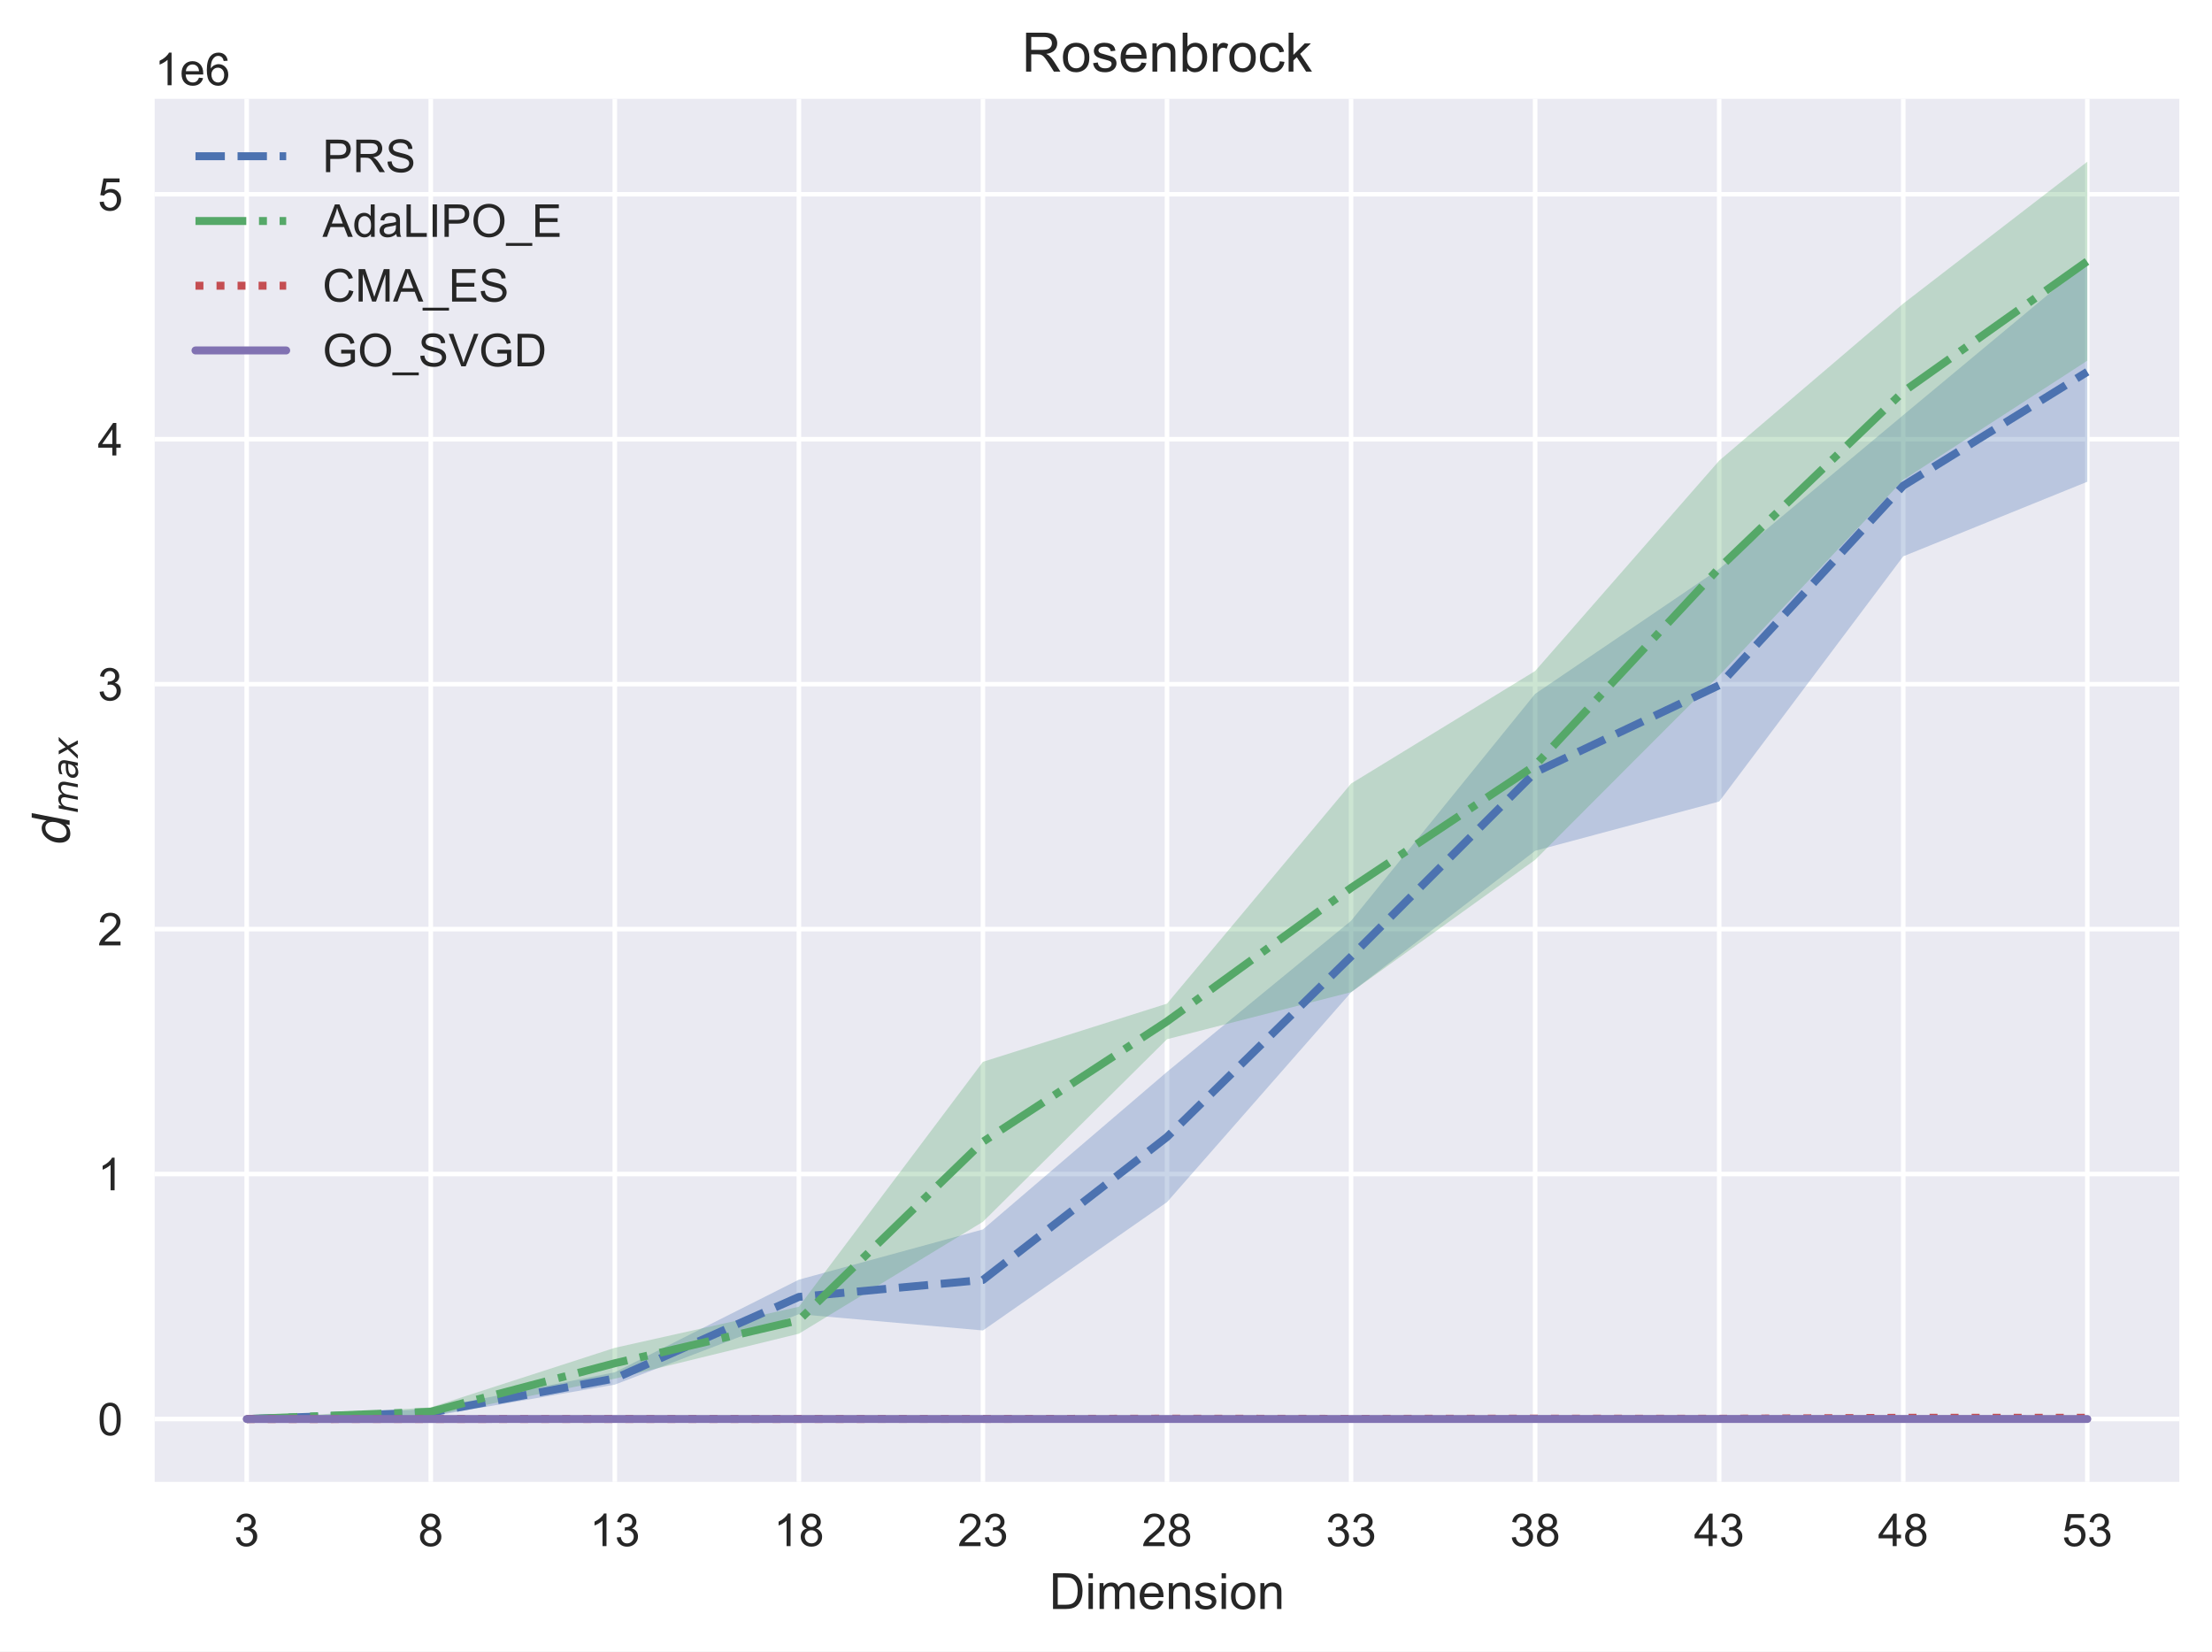
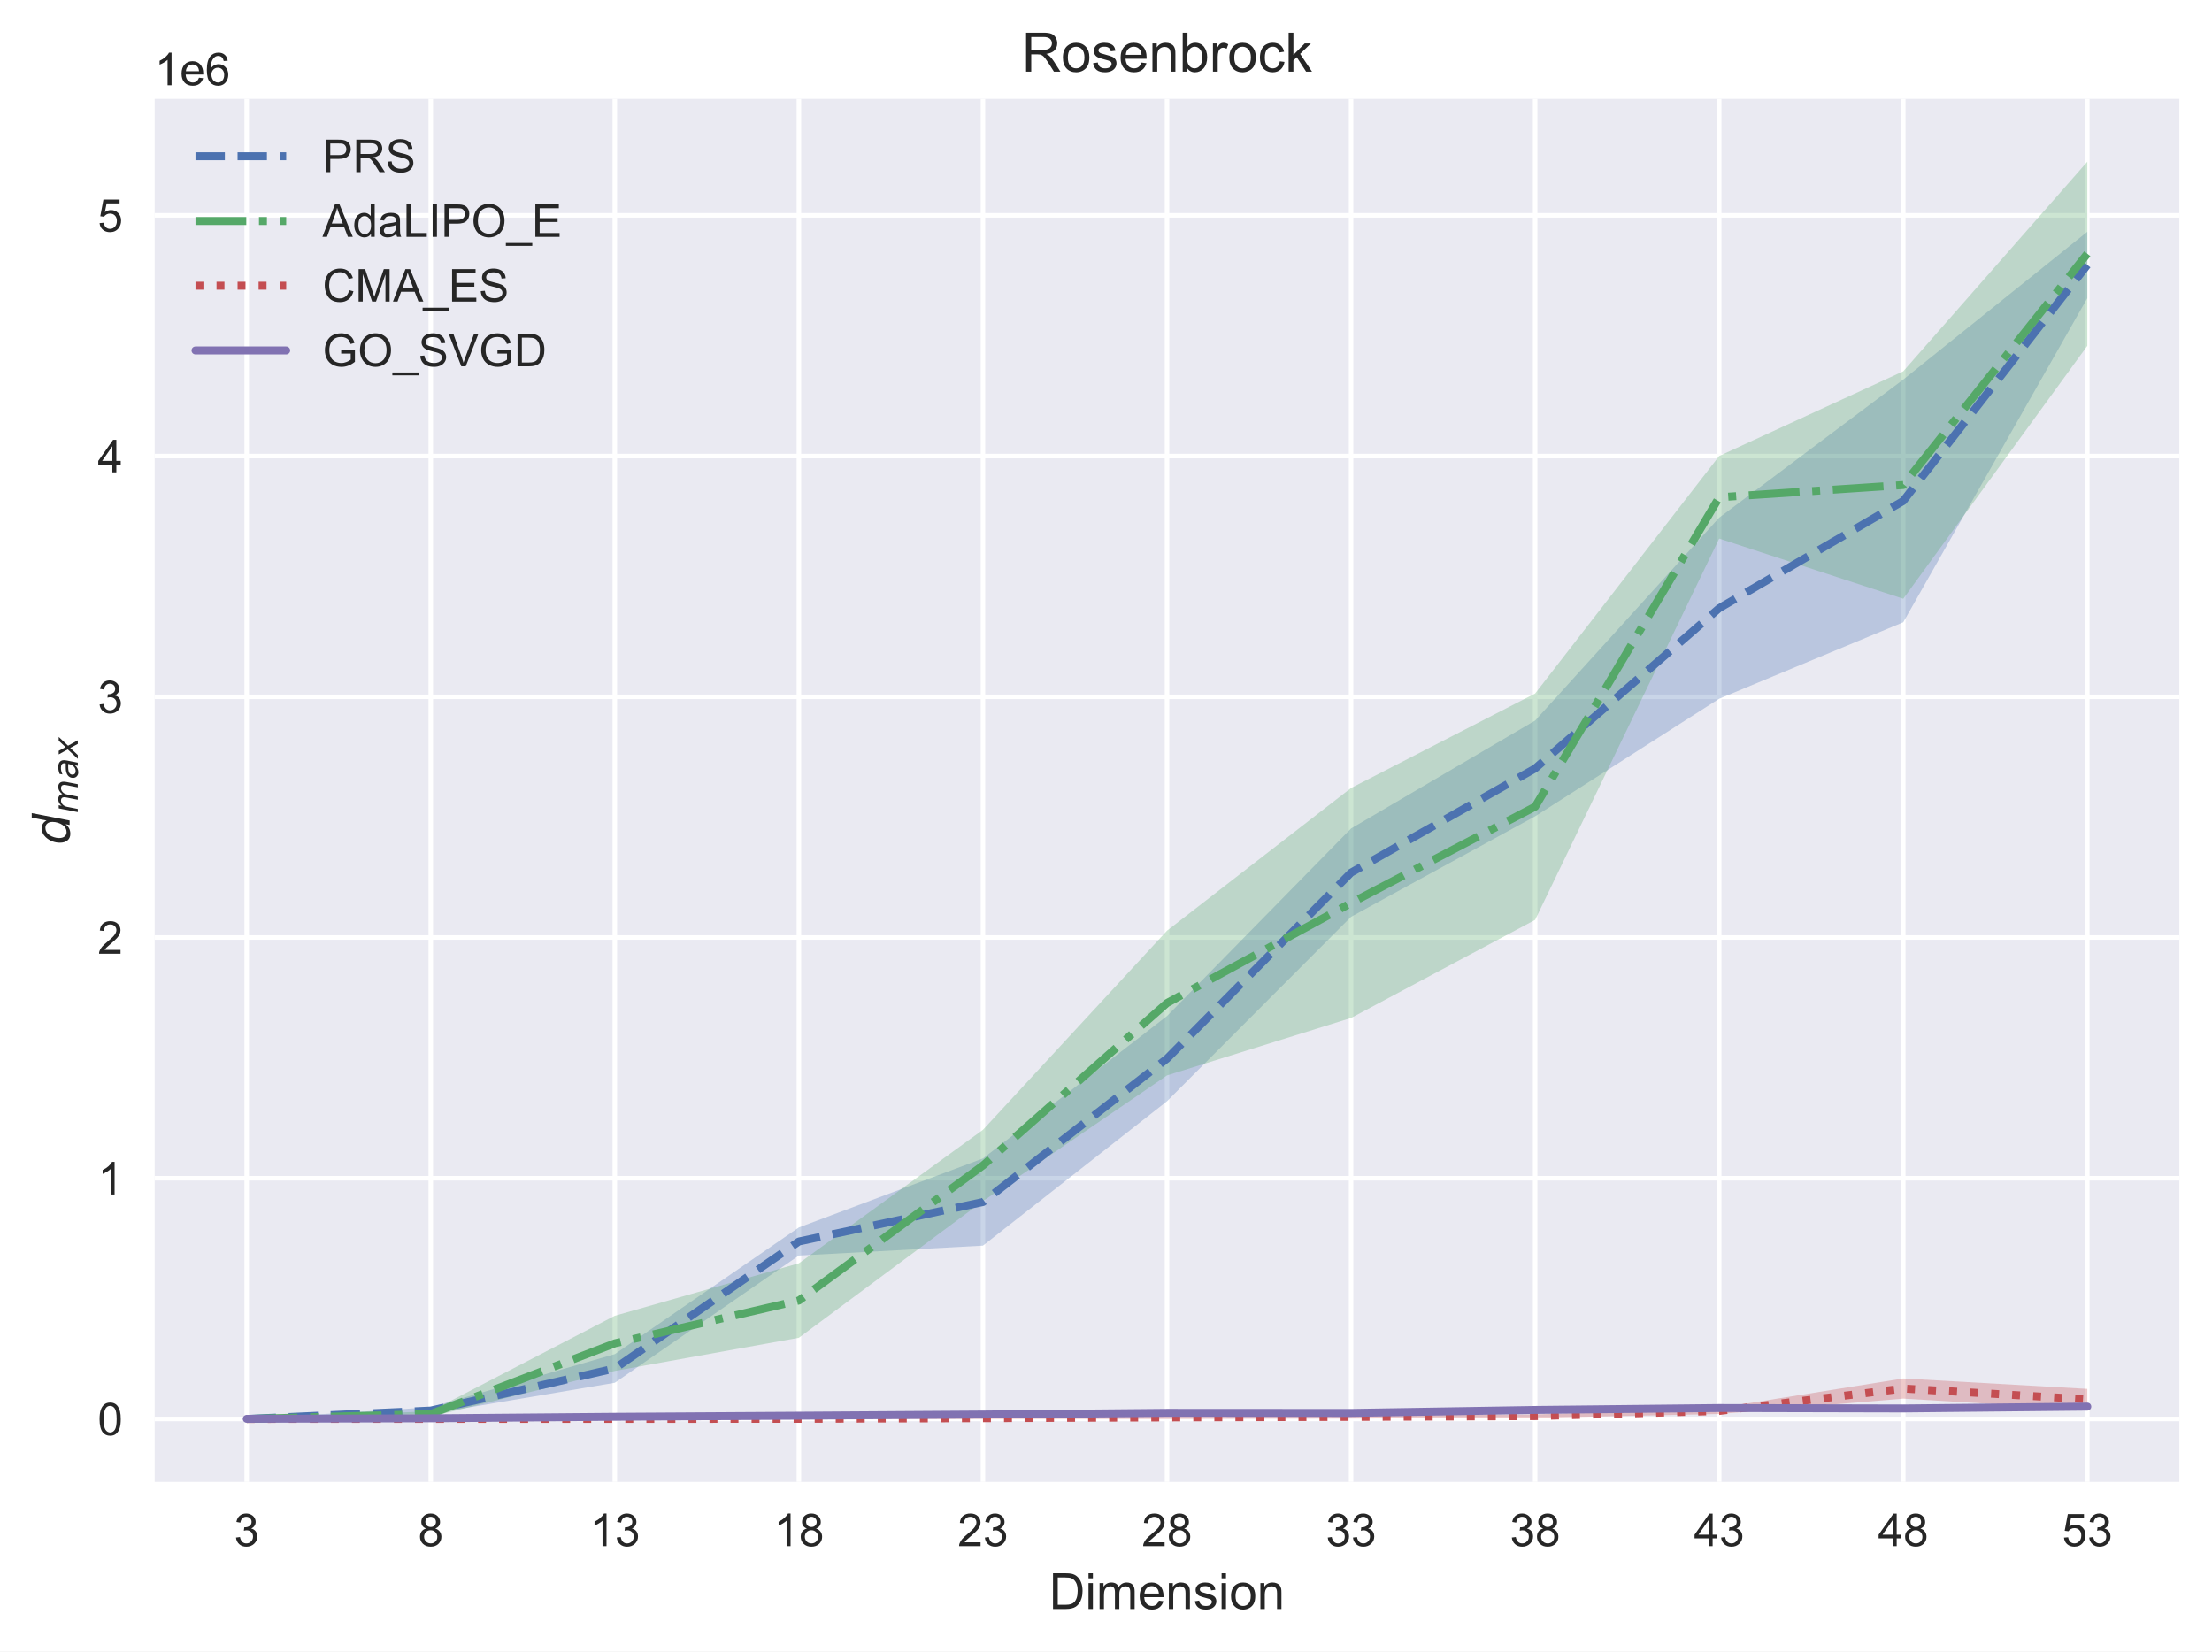
<svg xmlns="http://www.w3.org/2000/svg" xmlns:xlink="http://www.w3.org/1999/xlink" width="487.701pt" height="364.115pt" viewBox="0 0 487.701 364.115" version="1.1">
  <defs>
    <style type="text/css">*{stroke-linejoin: round; stroke-linecap: butt}</style>
  </defs>
  <g id="figure_1">
    <g id="patch_1">
      <path d="M 0 364.115  L 487.701 364.115  L 487.701 0  L 0 0  z " style="fill: #ffffff" />
    </g>
    <g id="axes_1">
      <g id="patch_2">
        <path d="M 34.101 326.709  L 480.501 326.709  L 480.501 21.789  L 34.101 21.789  z " style="fill: #eaeaf2" />
      </g>
      <g id="matplotlib.axis_1">
        <g id="xtick_1">
          <g id="line2d_1">
-             <path d="M 54.392 326.709  L 54.392 21.789  " clip-path="url(#ped5f6cfa9d)" style="fill: none; stroke: #ffffff; stroke-linecap: round" />
+             <path d="M 54.392 326.709  L 54.392 21.789  " clip-path="url(#p6d0aaf82fd)" style="fill: none; stroke: #ffffff; stroke-linecap: round" />
          </g>
          <g id="line2d_2" />
          <g id="text_1">
            <g style="fill: #262626" transform="translate(51.61138 340.8672) scale(0.1 -0.1)">
              <defs>
                <path id="ArialMT-33" d="M 269 1209  L 831 1284  Q 928 806 1161 595  Q 1394 384 1728 384  Q 2125 384 2398 659  Q 2672 934 2672 1341  Q 2672 1728 2419 1979  Q 2166 2231 1775 2231  Q 1616 2231 1378 2169  L 1441 2663  Q 1497 2656 1531 2656  Q 1891 2656 2178 2843  Q 2466 3031 2466 3422  Q 2466 3731 2256 3934  Q 2047 4138 1716 4138  Q 1388 4138 1169 3931  Q 950 3725 888 3313  L 325 3413  Q 428 3978 793 4289  Q 1159 4600 1703 4600  Q 2078 4600 2393 4439  Q 2709 4278 2876 4000  Q 3044 3722 3044 3409  Q 3044 3113 2884 2869  Q 2725 2625 2413 2481  Q 2819 2388 3044 2092  Q 3269 1797 3269 1353  Q 3269 753 2831 336  Q 2394 -81 1725 -81  Q 1122 -81 723 278  Q 325 638 269 1209  z " transform="scale(0.015625)" />
              </defs>
              <use xlink:href="#ArialMT-33" />
            </g>
          </g>
        </g>
        <g id="xtick_2">
          <g id="line2d_3">
-             <path d="M 94.974 326.709  L 94.974 21.789  " clip-path="url(#ped5f6cfa9d)" style="fill: none; stroke: #ffffff; stroke-linecap: round" />
+             <path d="M 94.974 326.709  L 94.974 21.789  " clip-path="url(#p6d0aaf82fd)" style="fill: none; stroke: #ffffff; stroke-linecap: round" />
          </g>
          <g id="line2d_4" />
          <g id="text_2">
            <g style="fill: #262626" transform="translate(92.1932 340.8672) scale(0.1 -0.1)">
              <defs>
                <path id="ArialMT-38" d="M 1131 2484  Q 781 2613 612 2850  Q 444 3088 444 3419  Q 444 3919 803 4259  Q 1163 4600 1759 4600  Q 2359 4600 2725 4251  Q 3091 3903 3091 3403  Q 3091 3084 2923 2848  Q 2756 2613 2416 2484  Q 2838 2347 3058 2040  Q 3278 1734 3278 1309  Q 3278 722 2862 322  Q 2447 -78 1769 -78  Q 1091 -78 675 323  Q 259 725 259 1325  Q 259 1772 486 2073  Q 713 2375 1131 2484  z M 1019 3438  Q 1019 3113 1228 2906  Q 1438 2700 1772 2700  Q 2097 2700 2305 2904  Q 2513 3109 2513 3406  Q 2513 3716 2298 3927  Q 2084 4138 1766 4138  Q 1444 4138 1231 3931  Q 1019 3725 1019 3438  z M 838 1322  Q 838 1081 952 856  Q 1066 631 1291 507  Q 1516 384 1775 384  Q 2178 384 2440 643  Q 2703 903 2703 1303  Q 2703 1709 2433 1975  Q 2163 2241 1756 2241  Q 1359 2241 1098 1978  Q 838 1716 838 1322  z " transform="scale(0.015625)" />
              </defs>
              <use xlink:href="#ArialMT-38" />
            </g>
          </g>
        </g>
        <g id="xtick_3">
          <g id="line2d_5">
-             <path d="M 135.555 326.709  L 135.555 21.789  " clip-path="url(#ped5f6cfa9d)" style="fill: none; stroke: #ffffff; stroke-linecap: round" />
+             <path d="M 135.555 326.709  L 135.555 21.789  " clip-path="url(#p6d0aaf82fd)" style="fill: none; stroke: #ffffff; stroke-linecap: round" />
          </g>
          <g id="line2d_6" />
          <g id="text_3">
            <g style="fill: #262626" transform="translate(129.9945 340.8672) scale(0.1 -0.1)">
              <defs>
                <path id="ArialMT-31" d="M 2384 0  L 1822 0  L 1822 3584  Q 1619 3391 1289 3197  Q 959 3003 697 2906  L 697 3450  Q 1169 3672 1522 3987  Q 1875 4303 2022 4600  L 2384 4600  L 2384 0  z " transform="scale(0.015625)" />
              </defs>
              <use xlink:href="#ArialMT-31" />
              <use xlink:href="#ArialMT-33" x="55.615" />
            </g>
          </g>
        </g>
        <g id="xtick_4">
          <g id="line2d_7">
-             <path d="M 176.137 326.709  L 176.137 21.789  " clip-path="url(#ped5f6cfa9d)" style="fill: none; stroke: #ffffff; stroke-linecap: round" />
+             <path d="M 176.137 326.709  L 176.137 21.789  " clip-path="url(#p6d0aaf82fd)" style="fill: none; stroke: #ffffff; stroke-linecap: round" />
          </g>
          <g id="line2d_8" />
          <g id="text_4">
            <g style="fill: #262626" transform="translate(170.5764 340.8672) scale(0.1 -0.1)">
              <use xlink:href="#ArialMT-31" />
              <use xlink:href="#ArialMT-38" x="55.615" />
            </g>
          </g>
        </g>
        <g id="xtick_5">
          <g id="line2d_9">
-             <path d="M 216.719 326.709  L 216.719 21.789  " clip-path="url(#ped5f6cfa9d)" style="fill: none; stroke: #ffffff; stroke-linecap: round" />
+             <path d="M 216.719 326.709  L 216.719 21.789  " clip-path="url(#p6d0aaf82fd)" style="fill: none; stroke: #ffffff; stroke-linecap: round" />
          </g>
          <g id="line2d_10" />
          <g id="text_5">
            <g style="fill: #262626" transform="translate(211.1582 340.8672) scale(0.1 -0.1)">
              <defs>
                <path id="ArialMT-32" d="M 3222 541  L 3222 0  L 194 0  Q 188 203 259 391  Q 375 700 629 1000  Q 884 1300 1366 1694  Q 2113 2306 2375 2664  Q 2638 3022 2638 3341  Q 2638 3675 2398 3904  Q 2159 4134 1775 4134  Q 1369 4134 1125 3890  Q 881 3647 878 3216  L 300 3275  Q 359 3922 746 4261  Q 1134 4600 1788 4600  Q 2447 4600 2831 4234  Q 3216 3869 3216 3328  Q 3216 3053 3103 2787  Q 2991 2522 2730 2228  Q 2469 1934 1863 1422  Q 1356 997 1212 845  Q 1069 694 975 541  L 3222 541  z " transform="scale(0.015625)" />
              </defs>
              <use xlink:href="#ArialMT-32" />
              <use xlink:href="#ArialMT-33" x="55.615" />
            </g>
          </g>
        </g>
        <g id="xtick_6">
          <g id="line2d_11">
-             <path d="M 257.301 326.709  L 257.301 21.789  " clip-path="url(#ped5f6cfa9d)" style="fill: none; stroke: #ffffff; stroke-linecap: round" />
+             <path d="M 257.301 326.709  L 257.301 21.789  " clip-path="url(#p6d0aaf82fd)" style="fill: none; stroke: #ffffff; stroke-linecap: round" />
          </g>
          <g id="line2d_12" />
          <g id="text_6">
            <g style="fill: #262626" transform="translate(251.74 340.8672) scale(0.1 -0.1)">
              <use xlink:href="#ArialMT-32" />
              <use xlink:href="#ArialMT-38" x="55.615" />
            </g>
          </g>
        </g>
        <g id="xtick_7">
          <g id="line2d_13">
-             <path d="M 297.883 326.709  L 297.883 21.789  " clip-path="url(#ped5f6cfa9d)" style="fill: none; stroke: #ffffff; stroke-linecap: round" />
+             <path d="M 297.883 326.709  L 297.883 21.789  " clip-path="url(#p6d0aaf82fd)" style="fill: none; stroke: #ffffff; stroke-linecap: round" />
          </g>
          <g id="line2d_14" />
          <g id="text_7">
            <g style="fill: #262626" transform="translate(292.3218 340.8672) scale(0.1 -0.1)">
              <use xlink:href="#ArialMT-33" />
              <use xlink:href="#ArialMT-33" x="55.615" />
            </g>
          </g>
        </g>
        <g id="xtick_8">
          <g id="line2d_15">
-             <path d="M 338.465 326.709  L 338.465 21.789  " clip-path="url(#ped5f6cfa9d)" style="fill: none; stroke: #ffffff; stroke-linecap: round" />
+             <path d="M 338.465 326.709  L 338.465 21.789  " clip-path="url(#p6d0aaf82fd)" style="fill: none; stroke: #ffffff; stroke-linecap: round" />
          </g>
          <g id="line2d_16" />
          <g id="text_8">
            <g style="fill: #262626" transform="translate(332.9036 340.8672) scale(0.1 -0.1)">
              <use xlink:href="#ArialMT-33" />
              <use xlink:href="#ArialMT-38" x="55.615" />
            </g>
          </g>
        </g>
        <g id="xtick_9">
          <g id="line2d_17">
-             <path d="M 379.046 326.709  L 379.046 21.789  " clip-path="url(#ped5f6cfa9d)" style="fill: none; stroke: #ffffff; stroke-linecap: round" />
+             <path d="M 379.046 326.709  L 379.046 21.789  " clip-path="url(#p6d0aaf82fd)" style="fill: none; stroke: #ffffff; stroke-linecap: round" />
          </g>
          <g id="line2d_18" />
          <g id="text_9">
            <g style="fill: #262626" transform="translate(373.4855 340.8672) scale(0.1 -0.1)">
              <defs>
                <path id="ArialMT-34" d="M 2069 0  L 2069 1097  L 81 1097  L 81 1613  L 2172 4581  L 2631 4581  L 2631 1613  L 3250 1613  L 3250 1097  L 2631 1097  L 2631 0  L 2069 0  z M 2069 1613  L 2069 3678  L 634 1613  L 2069 1613  z " transform="scale(0.015625)" />
              </defs>
              <use xlink:href="#ArialMT-34" />
              <use xlink:href="#ArialMT-33" x="55.615" />
            </g>
          </g>
        </g>
        <g id="xtick_10">
          <g id="line2d_19">
-             <path d="M 419.628 326.709  L 419.628 21.789  " clip-path="url(#ped5f6cfa9d)" style="fill: none; stroke: #ffffff; stroke-linecap: round" />
+             <path d="M 419.628 326.709  L 419.628 21.789  " clip-path="url(#p6d0aaf82fd)" style="fill: none; stroke: #ffffff; stroke-linecap: round" />
          </g>
          <g id="line2d_20" />
          <g id="text_10">
            <g style="fill: #262626" transform="translate(414.0673 340.8672) scale(0.1 -0.1)">
              <use xlink:href="#ArialMT-34" />
              <use xlink:href="#ArialMT-38" x="55.615" />
            </g>
          </g>
        </g>
        <g id="xtick_11">
          <g id="line2d_21">
-             <path d="M 460.21 326.709  L 460.21 21.789  " clip-path="url(#ped5f6cfa9d)" style="fill: none; stroke: #ffffff; stroke-linecap: round" />
+             <path d="M 460.21 326.709  L 460.21 21.789  " clip-path="url(#p6d0aaf82fd)" style="fill: none; stroke: #ffffff; stroke-linecap: round" />
          </g>
          <g id="line2d_22" />
          <g id="text_11">
            <g style="fill: #262626" transform="translate(454.6491 340.8672) scale(0.1 -0.1)">
              <defs>
                <path id="ArialMT-35" d="M 266 1200  L 856 1250  Q 922 819 1161 601  Q 1400 384 1738 384  Q 2144 384 2425 690  Q 2706 997 2706 1503  Q 2706 1984 2436 2262  Q 2166 2541 1728 2541  Q 1456 2541 1237 2417  Q 1019 2294 894 2097  L 366 2166  L 809 4519  L 3088 4519  L 3088 3981  L 1259 3981  L 1013 2750  Q 1425 3038 1878 3038  Q 2478 3038 2890 2622  Q 3303 2206 3303 1553  Q 3303 931 2941 478  Q 2500 -78 1738 -78  Q 1113 -78 717 272  Q 322 622 266 1200  z " transform="scale(0.015625)" />
              </defs>
              <use xlink:href="#ArialMT-35" />
              <use xlink:href="#ArialMT-33" x="55.615" />
            </g>
          </g>
        </g>
        <g id="text_12">
          <g style="fill: #262626" transform="translate(231.3195 354.7283) scale(0.11 -0.11)">
            <defs>
              <path id="ArialMT-44" d="M 494 0  L 494 4581  L 2072 4581  Q 2606 4581 2888 4516  Q 3281 4425 3559 4188  Q 3922 3881 4101 3404  Q 4281 2928 4281 2316  Q 4281 1794 4159 1391  Q 4038 988 3847 723  Q 3656 459 3429 307  Q 3203 156 2883 78  Q 2563 0 2147 0  L 494 0  z M 1100 541  L 2078 541  Q 2531 541 2789 625  Q 3047 709 3200 863  Q 3416 1078 3536 1442  Q 3656 1806 3656 2325  Q 3656 3044 3420 3430  Q 3184 3816 2847 3947  Q 2603 4041 2063 4041  L 1100 4041  L 1100 541  z " transform="scale(0.015625)" />
              <path id="ArialMT-69" d="M 425 3934  L 425 4581  L 988 4581  L 988 3934  L 425 3934  z M 425 0  L 425 3319  L 988 3319  L 988 0  L 425 0  z " transform="scale(0.015625)" />
              <path id="ArialMT-6d" d="M 422 0  L 422 3319  L 925 3319  L 925 2853  Q 1081 3097 1340 3245  Q 1600 3394 1931 3394  Q 2300 3394 2536 3241  Q 2772 3088 2869 2813  Q 3263 3394 3894 3394  Q 4388 3394 4653 3120  Q 4919 2847 4919 2278  L 4919 0  L 4359 0  L 4359 2091  Q 4359 2428 4304 2576  Q 4250 2725 4106 2815  Q 3963 2906 3769 2906  Q 3419 2906 3187 2673  Q 2956 2441 2956 1928  L 2956 0  L 2394 0  L 2394 2156  Q 2394 2531 2256 2718  Q 2119 2906 1806 2906  Q 1569 2906 1367 2781  Q 1166 2656 1075 2415  Q 984 2175 984 1722  L 984 0  L 422 0  z " transform="scale(0.015625)" />
              <path id="ArialMT-65" d="M 2694 1069  L 3275 997  Q 3138 488 2766 206  Q 2394 -75 1816 -75  Q 1088 -75 661 373  Q 234 822 234 1631  Q 234 2469 665 2931  Q 1097 3394 1784 3394  Q 2450 3394 2872 2941  Q 3294 2488 3294 1666  Q 3294 1616 3291 1516  L 816 1516  Q 847 969 1125 678  Q 1403 388 1819 388  Q 2128 388 2347 550  Q 2566 713 2694 1069  z M 847 1978  L 2700 1978  Q 2663 2397 2488 2606  Q 2219 2931 1791 2931  Q 1403 2931 1139 2672  Q 875 2413 847 1978  z " transform="scale(0.015625)" />
              <path id="ArialMT-6e" d="M 422 0  L 422 3319  L 928 3319  L 928 2847  Q 1294 3394 1984 3394  Q 2284 3394 2536 3286  Q 2788 3178 2913 3003  Q 3038 2828 3088 2588  Q 3119 2431 3119 2041  L 3119 0  L 2556 0  L 2556 2019  Q 2556 2363 2490 2533  Q 2425 2703 2258 2804  Q 2091 2906 1866 2906  Q 1506 2906 1245 2678  Q 984 2450 984 1813  L 984 0  L 422 0  z " transform="scale(0.015625)" />
              <path id="ArialMT-73" d="M 197 991  L 753 1078  Q 800 744 1014 566  Q 1228 388 1613 388  Q 2000 388 2187 545  Q 2375 703 2375 916  Q 2375 1106 2209 1216  Q 2094 1291 1634 1406  Q 1016 1563 777 1677  Q 538 1791 414 1992  Q 291 2194 291 2438  Q 291 2659 392 2848  Q 494 3038 669 3163  Q 800 3259 1026 3326  Q 1253 3394 1513 3394  Q 1903 3394 2198 3281  Q 2494 3169 2634 2976  Q 2775 2784 2828 2463  L 2278 2388  Q 2241 2644 2061 2787  Q 1881 2931 1553 2931  Q 1166 2931 1000 2803  Q 834 2675 834 2503  Q 834 2394 903 2306  Q 972 2216 1119 2156  Q 1203 2125 1616 2013  Q 2213 1853 2448 1751  Q 2684 1650 2818 1456  Q 2953 1263 2953 975  Q 2953 694 2789 445  Q 2625 197 2315 61  Q 2006 -75 1616 -75  Q 969 -75 630 194  Q 291 463 197 991  z " transform="scale(0.015625)" />
              <path id="ArialMT-6f" d="M 213 1659  Q 213 2581 725 3025  Q 1153 3394 1769 3394  Q 2453 3394 2887 2945  Q 3322 2497 3322 1706  Q 3322 1066 3130 698  Q 2938 331 2570 128  Q 2203 -75 1769 -75  Q 1072 -75 642 372  Q 213 819 213 1659  z M 791 1659  Q 791 1022 1069 705  Q 1347 388 1769 388  Q 2188 388 2466 706  Q 2744 1025 2744 1678  Q 2744 2294 2464 2611  Q 2184 2928 1769 2928  Q 1347 2928 1069 2612  Q 791 2297 791 1659  z " transform="scale(0.015625)" />
            </defs>
            <use xlink:href="#ArialMT-44" />
            <use xlink:href="#ArialMT-69" x="72.217" />
            <use xlink:href="#ArialMT-6d" x="94.434" />
            <use xlink:href="#ArialMT-65" x="177.734" />
            <use xlink:href="#ArialMT-6e" x="233.35" />
            <use xlink:href="#ArialMT-73" x="288.965" />
            <use xlink:href="#ArialMT-69" x="338.965" />
            <use xlink:href="#ArialMT-6f" x="361.182" />
            <use xlink:href="#ArialMT-6e" x="416.797" />
          </g>
        </g>
      </g>
      <g id="matplotlib.axis_2">
        <g id="ytick_1">
          <g id="line2d_23">
-             <path d="M 34.101 312.849  L 480.501 312.849  " clip-path="url(#ped5f6cfa9d)" style="fill: none; stroke: #ffffff; stroke-linecap: round" />
+             <path d="M 34.101 312.836  L 480.501 312.836  " clip-path="url(#p6d0aaf82fd)" style="fill: none; stroke: #ffffff; stroke-linecap: round" />
          </g>
          <g id="line2d_24" />
          <g id="text_13">
-             <g style="fill: #262626" transform="translate(21.54 316.4276) scale(0.1 -0.1)">
+             <g style="fill: #262626" transform="translate(21.54 316.4147) scale(0.1 -0.1)">
              <defs>
                <path id="ArialMT-30" d="M 266 2259  Q 266 3072 433 3567  Q 600 4063 929 4331  Q 1259 4600 1759 4600  Q 2128 4600 2406 4451  Q 2684 4303 2865 4023  Q 3047 3744 3150 3342  Q 3253 2941 3253 2259  Q 3253 1453 3087 958  Q 2922 463 2592 192  Q 2263 -78 1759 -78  Q 1097 -78 719 397  Q 266 969 266 2259  z M 844 2259  Q 844 1131 1108 757  Q 1372 384 1759 384  Q 2147 384 2411 759  Q 2675 1134 2675 2259  Q 2675 3391 2411 3762  Q 2147 4134 1753 4134  Q 1366 4134 1134 3806  Q 844 3388 844 2259  z " transform="scale(0.015625)" />
              </defs>
              <use xlink:href="#ArialMT-30" />
            </g>
          </g>
        </g>
        <g id="ytick_2">
          <g id="line2d_25">
-             <path d="M 34.101 258.844  L 480.501 258.844  " clip-path="url(#ped5f6cfa9d)" style="fill: none; stroke: #ffffff; stroke-linecap: round" />
+             <path d="M 34.101 259.765  L 480.501 259.765  " clip-path="url(#p6d0aaf82fd)" style="fill: none; stroke: #ffffff; stroke-linecap: round" />
          </g>
          <g id="line2d_26" />
          <g id="text_14">
-             <g style="fill: #262626" transform="translate(21.54 262.4233) scale(0.1 -0.1)">
+             <g style="fill: #262626" transform="translate(21.54 263.3434) scale(0.1 -0.1)">
              <use xlink:href="#ArialMT-31" />
            </g>
          </g>
        </g>
        <g id="ytick_3">
          <g id="line2d_27">
-             <path d="M 34.101 204.84  L 480.501 204.84  " clip-path="url(#ped5f6cfa9d)" style="fill: none; stroke: #ffffff; stroke-linecap: round" />
+             <path d="M 34.101 206.693  L 480.501 206.693  " clip-path="url(#p6d0aaf82fd)" style="fill: none; stroke: #ffffff; stroke-linecap: round" />
          </g>
          <g id="line2d_28" />
          <g id="text_15">
-             <g style="fill: #262626" transform="translate(21.54 208.419) scale(0.1 -0.1)">
+             <g style="fill: #262626" transform="translate(21.54 210.2721) scale(0.1 -0.1)">
              <use xlink:href="#ArialMT-32" />
            </g>
          </g>
        </g>
        <g id="ytick_4">
          <g id="line2d_29">
-             <path d="M 34.101 150.836  L 480.501 150.836  " clip-path="url(#ped5f6cfa9d)" style="fill: none; stroke: #ffffff; stroke-linecap: round" />
+             <path d="M 34.101 153.622  L 480.501 153.622  " clip-path="url(#p6d0aaf82fd)" style="fill: none; stroke: #ffffff; stroke-linecap: round" />
          </g>
          <g id="line2d_30" />
          <g id="text_16">
-             <g style="fill: #262626" transform="translate(21.54 154.4146) scale(0.1 -0.1)">
+             <g style="fill: #262626" transform="translate(21.54 157.2008) scale(0.1 -0.1)">
              <use xlink:href="#ArialMT-33" />
            </g>
          </g>
        </g>
        <g id="ytick_5">
          <g id="line2d_31">
-             <path d="M 34.101 96.831  L 480.501 96.831  " clip-path="url(#ped5f6cfa9d)" style="fill: none; stroke: #ffffff; stroke-linecap: round" />
+             <path d="M 34.101 100.551  L 480.501 100.551  " clip-path="url(#p6d0aaf82fd)" style="fill: none; stroke: #ffffff; stroke-linecap: round" />
          </g>
          <g id="line2d_32" />
          <g id="text_17">
-             <g style="fill: #262626" transform="translate(21.54 100.4103) scale(0.1 -0.1)">
+             <g style="fill: #262626" transform="translate(21.54 104.1295) scale(0.1 -0.1)">
              <use xlink:href="#ArialMT-34" />
            </g>
          </g>
        </g>
        <g id="ytick_6">
          <g id="line2d_33">
-             <path d="M 34.101 42.827  L 480.501 42.827  " clip-path="url(#ped5f6cfa9d)" style="fill: none; stroke: #ffffff; stroke-linecap: round" />
+             <path d="M 34.101 47.479  L 480.501 47.479  " clip-path="url(#p6d0aaf82fd)" style="fill: none; stroke: #ffffff; stroke-linecap: round" />
          </g>
          <g id="line2d_34" />
          <g id="text_18">
-             <g style="fill: #262626" transform="translate(21.54 46.40597) scale(0.1 -0.1)">
+             <g style="fill: #262626" transform="translate(21.54 51.05824) scale(0.1 -0.1)">
              <use xlink:href="#ArialMT-35" />
            </g>
          </g>
        </g>
        <g id="text_19">
          <g style="fill: #262626" transform="translate(15.35375 186.2944) rotate(-90) scale(0.11 -0.11)">
            <defs>
              <path id="DejaVuSans-Oblique-64" d="M 2675 525  Q 2444 222 2128 65  Q 1813 -91 1428 -91  Q 903 -91 598 267  Q 294 625 294 1247  Q 294 1766 478 2236  Q 663 2706 1013 3078  Q 1244 3325 1534 3454  Q 1825 3584 2144 3584  Q 2481 3584 2739 3421  Q 2997 3259 3138 2956  L 3513 4863  L 4091 4863  L 3144 0  L 2566 0  L 2675 525  z M 891 1350  Q 891 897 1095 644  Q 1300 391 1663 391  Q 1931 391 2161 520  Q 2391 650 2566 903  Q 2750 1166 2856 1509  Q 2963 1853 2963 2188  Q 2963 2622 2758 2865  Q 2553 3109 2194 3109  Q 1922 3109 1687 2981  Q 1453 2853 1288 2613  Q 1106 2353 998 2009  Q 891 1666 891 1350  z " transform="scale(0.015625)" />
              <path id="DejaVuSans-Oblique-6d" d="M 5747 2113  L 5338 0  L 4763 0  L 5166 2094  Q 5191 2228 5203 2325  Q 5216 2422 5216 2491  Q 5216 2772 5059 2928  Q 4903 3084 4622 3084  Q 4203 3084 3875 2770  Q 3547 2456 3450 1953  L 3066 0  L 2491 0  L 2900 2094  Q 2925 2209 2937 2307  Q 2950 2406 2950 2484  Q 2950 2769 2794 2926  Q 2638 3084 2363 3084  Q 1938 3084 1609 2770  Q 1281 2456 1184 1953  L 800 0  L 225 0  L 909 3500  L 1484 3500  L 1375 2956  Q 1609 3263 1923 3423  Q 2238 3584 2597 3584  Q 2978 3584 3223 3384  Q 3469 3184 3519 2828  Q 3781 3197 4126 3390  Q 4472 3584 4856 3584  Q 5306 3584 5551 3325  Q 5797 3066 5797 2591  Q 5797 2488 5784 2364  Q 5772 2241 5747 2113  z " transform="scale(0.015625)" />
              <path id="DejaVuSans-Oblique-61" d="M 3438 1997  L 3047 0  L 2472 0  L 2578 531  Q 2325 219 2001 64  Q 1678 -91 1281 -91  Q 834 -91 548 182  Q 263 456 263 884  Q 263 1497 752 1853  Q 1241 2209 2100 2209  L 2900 2209  L 2931 2363  Q 2938 2388 2941 2417  Q 2944 2447 2944 2509  Q 2944 2788 2717 2942  Q 2491 3097 2081 3097  Q 1800 3097 1504 3025  Q 1209 2953 897 2809  L 997 3341  Q 1322 3463 1633 3523  Q 1944 3584 2234 3584  Q 2853 3584 3176 3315  Q 3500 3047 3500 2534  Q 3500 2431 3484 2292  Q 3469 2153 3438 1997  z M 2816 1759  L 2241 1759  Q 1534 1759 1195 1570  Q 856 1381 856 984  Q 856 709 1029 553  Q 1203 397 1509 397  Q 1978 397 2328 733  Q 2678 1069 2791 1631  L 2816 1759  z " transform="scale(0.015625)" />
              <path id="DejaVuSans-Oblique-78" d="M 3841 3500  L 2234 1784  L 3219 0  L 2559 0  L 1819 1388  L 531 0  L -166 0  L 1556 1844  L 641 3500  L 1300 3500  L 1972 2234  L 3144 3500  L 3841 3500  z " transform="scale(0.015625)" />
            </defs>
            <use xlink:href="#DejaVuSans-Oblique-64" transform="translate(0 0.015625)" />
            <use xlink:href="#DejaVuSans-Oblique-6d" transform="translate(63.47656 -16.39062) scale(0.7)" />
            <use xlink:href="#DejaVuSans-Oblique-61" transform="translate(131.665 -16.39062) scale(0.7)" />
            <use xlink:href="#DejaVuSans-Oblique-78" transform="translate(174.5605 -16.39062) scale(0.7)" />
          </g>
        </g>
        <g id="text_20">
          <g style="fill: #262626" transform="translate(34.10094 18.78937) scale(0.1 -0.1)">
            <defs>
              <path id="ArialMT-36" d="M 3184 3459  L 2625 3416  Q 2550 3747 2413 3897  Q 2184 4138 1850 4138  Q 1581 4138 1378 3988  Q 1113 3794 959 3422  Q 806 3050 800 2363  Q 1003 2672 1297 2822  Q 1591 2972 1913 2972  Q 2475 2972 2870 2558  Q 3266 2144 3266 1488  Q 3266 1056 3080 686  Q 2894 316 2569 119  Q 2244 -78 1831 -78  Q 1128 -78 684 439  Q 241 956 241 2144  Q 241 3472 731 4075  Q 1159 4600 1884 4600  Q 2425 4600 2770 4297  Q 3116 3994 3184 3459  z M 888 1484  Q 888 1194 1011 928  Q 1134 663 1356 523  Q 1578 384 1822 384  Q 2178 384 2434 671  Q 2691 959 2691 1453  Q 2691 1928 2437 2201  Q 2184 2475 1800 2475  Q 1419 2475 1153 2201  Q 888 1928 888 1484  z " transform="scale(0.015625)" />
            </defs>
            <use xlink:href="#ArialMT-31" />
            <use xlink:href="#ArialMT-65" x="55.615" />
            <use xlink:href="#ArialMT-36" x="111.23" />
          </g>
        </g>
      </g>
      <g id="PolyCollection_1">
-         <path d="M 54.392 312.848  L 54.392 312.846  L 94.974 310.6  L 135.555 302.543  L 176.137 282.124  L 216.719 271.045  L 257.301 236.311  L 297.883 203.008  L 338.465 152.974  L 379.046 125.425  L 419.628 91.517  L 460.21 57.743  L 460.21 106.209  L 460.21 106.209  L 419.628 122.654  L 379.046 176.713  L 338.465 187.577  L 297.883 218.783  L 257.301 265.033  L 216.719 293.326  L 176.137 289.736  L 135.555 305.268  L 94.974 312.259  L 54.392 312.848  z " clip-path="url(#ped5f6cfa9d)" style="fill: #4c72b0; fill-opacity: 0.3" />
+         <path d="M 54.392 312.835  L 54.392 312.829  L 94.974 310.254  L 135.555 298.541  L 176.137 270.61  L 216.719 255.4  L 257.301 224.004  L 297.883 182.655  L 338.465 158.86  L 379.046 114.126  L 419.628 83.68  L 460.21 51.096  L 460.21 65.724  L 460.21 65.724  L 419.628 137.189  L 379.046 154.048  L 338.465 179.968  L 297.883 202.126  L 257.301 242.784  L 216.719 274.623  L 176.137 276.809  L 135.555 304.856  L 94.974 311.723  L 54.392 312.835  z " clip-path="url(#p6d0aaf82fd)" style="fill: #4c72b0; fill-opacity: 0.3" />
      </g>
      <g id="PolyCollection_2">
-         <path d="M 54.392 312.847  L 54.392 312.845  L 94.974 310.276  L 135.555 297.152  L 176.137 288.093  L 216.719 234.093  L 257.301 221.272  L 297.883 172.754  L 338.465 147.939  L 379.046 101.556  L 419.628 66.931  L 460.21 35.649  L 460.21 79.519  L 460.21 79.519  L 419.628 105.794  L 379.046 148.924  L 338.465 189.571  L 297.883 218.739  L 257.301 229.114  L 216.719 269.359  L 176.137 294.041  L 135.555 303.956  L 94.974 312.205  L 54.392 312.847  z " clip-path="url(#ped5f6cfa9d)" style="fill: #55a868; fill-opacity: 0.3" />
+         <path d="M 54.392 312.835  L 54.392 312.834  L 94.974 311.129  L 135.555 290.087  L 176.137 278.519  L 216.719 249.09  L 257.301 205.187  L 297.883 173.731  L 338.465 152.895  L 379.046 100.529  L 419.628 81.857  L 460.21 35.649  L 460.21 76.244  L 460.21 76.244  L 419.628 132.008  L 379.046 118.737  L 338.465 202.797  L 297.883 224.427  L 257.301 237.092  L 216.719 264.809  L 176.137 294.938  L 135.555 302.246  L 94.974 312.352  L 54.392 312.835  z " clip-path="url(#p6d0aaf82fd)" style="fill: #55a868; fill-opacity: 0.3" />
      </g>
      <g id="PolyCollection_3">
-         <path d="M 54.392 312.849  L 54.392 312.849  L 94.974 312.841  L 135.555 312.832  L 176.137 312.828  L 216.719 312.826  L 257.301 312.718  L 297.883 312.773  L 338.465 312.712  L 379.046 312.752  L 419.628 312.428  L 460.21 312.393  L 460.21 312.742  L 460.21 312.742  L 419.628 312.725  L 379.046 312.827  L 338.465 312.811  L 297.883 312.842  L 257.301 312.827  L 216.719 312.837  L 176.137 312.844  L 135.555 312.848  L 94.974 312.849  L 54.392 312.849  z " clip-path="url(#ped5f6cfa9d)" style="fill: #c44e52; fill-opacity: 0.3" />
+         <path d="M 54.392 312.836  L 54.392 312.835  L 94.974 312.813  L 135.555 312.826  L 176.137 312.807  L 216.719 312.5  L 257.301 312.158  L 297.883 312.012  L 338.465 311.841  L 379.046 310.41  L 419.628 303.909  L 460.21 306.211  L 460.21 310.796  L 460.21 310.796  L 419.628 308.356  L 379.046 311.744  L 338.465 312.583  L 297.883 312.755  L 257.301 312.843  L 216.719 312.849  L 176.137 312.821  L 135.555 312.833  L 94.974 312.836  L 54.392 312.836  z " clip-path="url(#p6d0aaf82fd)" style="fill: #c44e52; fill-opacity: 0.3" />
      </g>
      <g id="PolyCollection_4">
-         <path d="M 54.392 312.849  L 54.392 312.848  L 94.974 312.846  L 135.555 312.842  L 176.137 312.843  L 216.719 312.843  L 257.301 312.838  L 297.883 312.842  L 338.465 312.838  L 379.046 312.834  L 419.628 312.837  L 460.21 312.839  L 460.21 312.844  L 460.21 312.844  L 419.628 312.841  L 379.046 312.846  L 338.465 312.842  L 297.883 312.844  L 257.301 312.844  L 216.719 312.845  L 176.137 312.846  L 135.555 312.847  L 94.974 312.849  L 54.392 312.849  z " clip-path="url(#ped5f6cfa9d)" style="fill: #8172b2; fill-opacity: 0.3" />
+         <path d="M 54.392 312.832  L 54.392 312.793  L 94.974 312.589  L 135.555 312.218  L 176.137 311.863  L 216.719 311.788  L 257.301 311.353  L 297.883 311.264  L 338.465 310.405  L 379.046 309.779  L 419.628 310.254  L 460.21 309.779  L 460.21 310.458  L 460.21 310.458  L 419.628 310.798  L 379.046 311.086  L 338.465 311.302  L 297.883 311.755  L 257.301 311.622  L 216.719 311.929  L 176.137 312.379  L 135.555 312.505  L 94.974 312.807  L 54.392 312.832  z " clip-path="url(#p6d0aaf82fd)" style="fill: #8172b2; fill-opacity: 0.3" />
      </g>
      <g id="line2d_35">
-         <path d="M 54.392 312.847  L 94.974 311.43  L 135.555 303.906  L 176.137 285.93  L 216.719 282.186  L 257.301 250.672  L 297.883 210.896  L 338.465 170.276  L 379.046 151.069  L 419.628 107.085  L 460.21 81.976  " clip-path="url(#ped5f6cfa9d)" style="fill: none; stroke-dasharray: 6.475,2.8; stroke-dashoffset: 0; stroke: #4c72b0; stroke-width: 1.75" />
+         <path d="M 54.392 312.832  L 94.974 310.988  L 135.555 301.698  L 176.137 273.709  L 216.719 265.011  L 257.301 233.394  L 297.883 192.39  L 338.465 169.414  L 379.046 134.087  L 419.628 110.435  L 460.21 58.41  " clip-path="url(#p6d0aaf82fd)" style="fill: none; stroke-dasharray: 6.475,2.8; stroke-dashoffset: 0; stroke: #4c72b0; stroke-width: 1.75" />
      </g>
      <g id="line2d_36">
-         <path d="M 54.392 312.846  L 94.974 311.241  L 135.555 300.554  L 176.137 291.067  L 216.719 251.726  L 257.301 225.193  L 297.883 195.746  L 338.465 168.755  L 379.046 125.24  L 419.628 86.362  L 460.21 57.584  " clip-path="url(#ped5f6cfa9d)" style="fill: none; stroke-dasharray: 11.2,2.8,1.75,2.8; stroke-dashoffset: 0; stroke: #55a868; stroke-width: 1.75" />
+         <path d="M 54.392 312.835  L 94.974 311.74  L 135.555 296.167  L 176.137 286.728  L 216.719 256.949  L 257.301 221.139  L 297.883 199.079  L 338.465 177.846  L 379.046 109.633  L 419.628 106.932  L 460.21 55.947  " clip-path="url(#p6d0aaf82fd)" style="fill: none; stroke-dasharray: 11.2,2.8,1.75,2.8; stroke-dashoffset: 0; stroke: #55a868; stroke-width: 1.75" />
      </g>
      <g id="line2d_37">
-         <path d="M 54.392 312.849  L 94.974 312.845  L 135.555 312.84  L 176.137 312.836  L 216.719 312.831  L 257.301 312.772  L 297.883 312.807  L 338.465 312.761  L 379.046 312.79  L 419.628 312.577  L 460.21 312.568  " clip-path="url(#ped5f6cfa9d)" style="fill: none; stroke-dasharray: 1.75,2.888; stroke-dashoffset: 0; stroke: #c44e52; stroke-width: 1.75" />
+         <path d="M 54.392 312.835  L 94.974 312.825  L 135.555 312.829  L 176.137 312.814  L 216.719 312.675  L 257.301 312.5  L 297.883 312.384  L 338.465 312.212  L 379.046 311.077  L 419.628 306.133  L 460.21 308.504  " clip-path="url(#p6d0aaf82fd)" style="fill: none; stroke-dasharray: 1.75,2.888; stroke-dashoffset: 0; stroke: #c44e52; stroke-width: 1.75" />
      </g>
      <g id="line2d_38">
-         <path d="M 54.392 312.848  L 94.974 312.848  L 135.555 312.845  L 176.137 312.845  L 216.719 312.844  L 257.301 312.841  L 297.883 312.843  L 338.465 312.84  L 379.046 312.84  L 419.628 312.839  L 460.21 312.842  " clip-path="url(#ped5f6cfa9d)" style="fill: none; stroke: #8172b2; stroke-width: 1.75; stroke-linecap: round" />
+         <path d="M 54.392 312.812  L 94.974 312.698  L 135.555 312.361  L 176.137 312.121  L 216.719 311.858  L 257.301 311.487  L 297.883 311.51  L 338.465 310.853  L 379.046 310.432  L 419.628 310.526  L 460.21 310.118  " clip-path="url(#p6d0aaf82fd)" style="fill: none; stroke: #8172b2; stroke-width: 1.75; stroke-linecap: round" />
      </g>
      <g id="patch_3">
        <path d="M 34.101 326.709  L 34.101 21.789  " style="fill: none" />
      </g>
      <g id="patch_4">
        <path d="M 480.501 326.709  L 480.501 21.789  " style="fill: none" />
      </g>
      <g id="patch_5">
        <path d="M 34.101 326.709  L 480.501 326.709  " style="fill: none" />
      </g>
      <g id="patch_6">
        <path d="M 34.101 21.789  L 480.501 21.789  " style="fill: none" />
      </g>
      <g id="text_21">
        <g style="fill: #262626" transform="translate(225.2872 15.78937) scale(0.12 -0.12)">
          <defs>
            <path id="ArialMT-52" d="M 503 0  L 503 4581  L 2534 4581  Q 3147 4581 3465 4457  Q 3784 4334 3975 4021  Q 4166 3709 4166 3331  Q 4166 2844 3850 2509  Q 3534 2175 2875 2084  Q 3116 1969 3241 1856  Q 3506 1613 3744 1247  L 4541 0  L 3778 0  L 3172 953  Q 2906 1366 2734 1584  Q 2563 1803 2427 1890  Q 2291 1978 2150 2013  Q 2047 2034 1813 2034  L 1109 2034  L 1109 0  L 503 0  z M 1109 2559  L 2413 2559  Q 2828 2559 3062 2645  Q 3297 2731 3419 2920  Q 3541 3109 3541 3331  Q 3541 3656 3305 3865  Q 3069 4075 2559 4075  L 1109 4075  L 1109 2559  z " transform="scale(0.015625)" />
            <path id="ArialMT-62" d="M 941 0  L 419 0  L 419 4581  L 981 4581  L 981 2947  Q 1338 3394 1891 3394  Q 2197 3394 2470 3270  Q 2744 3147 2920 2923  Q 3097 2700 3197 2384  Q 3297 2069 3297 1709  Q 3297 856 2875 390  Q 2453 -75 1863 -75  Q 1275 -75 941 416  L 941 0  z M 934 1684  Q 934 1088 1097 822  Q 1363 388 1816 388  Q 2184 388 2453 708  Q 2722 1028 2722 1663  Q 2722 2313 2464 2622  Q 2206 2931 1841 2931  Q 1472 2931 1203 2611  Q 934 2291 934 1684  z " transform="scale(0.015625)" />
            <path id="ArialMT-72" d="M 416 0  L 416 3319  L 922 3319  L 922 2816  Q 1116 3169 1280 3281  Q 1444 3394 1641 3394  Q 1925 3394 2219 3213  L 2025 2691  Q 1819 2813 1613 2813  Q 1428 2813 1281 2702  Q 1134 2591 1072 2394  Q 978 2094 978 1738  L 978 0  L 416 0  z " transform="scale(0.015625)" />
            <path id="ArialMT-63" d="M 2588 1216  L 3141 1144  Q 3050 572 2676 248  Q 2303 -75 1759 -75  Q 1078 -75 664 370  Q 250 816 250 1647  Q 250 2184 428 2587  Q 606 2991 970 3192  Q 1334 3394 1763 3394  Q 2303 3394 2647 3120  Q 2991 2847 3088 2344  L 2541 2259  Q 2463 2594 2264 2762  Q 2066 2931 1784 2931  Q 1359 2931 1093 2626  Q 828 2322 828 1663  Q 828 994 1084 691  Q 1341 388 1753 388  Q 2084 388 2306 591  Q 2528 794 2588 1216  z " transform="scale(0.015625)" />
            <path id="ArialMT-6b" d="M 425 0  L 425 4581  L 988 4581  L 988 1969  L 2319 3319  L 3047 3319  L 1778 2088  L 3175 0  L 2481 0  L 1384 1697  L 988 1316  L 988 0  L 425 0  z " transform="scale(0.015625)" />
          </defs>
          <use xlink:href="#ArialMT-52" />
          <use xlink:href="#ArialMT-6f" x="72.217" />
          <use xlink:href="#ArialMT-73" x="127.832" />
          <use xlink:href="#ArialMT-65" x="177.832" />
          <use xlink:href="#ArialMT-6e" x="233.447" />
          <use xlink:href="#ArialMT-62" x="289.062" />
          <use xlink:href="#ArialMT-72" x="344.678" />
          <use xlink:href="#ArialMT-6f" x="377.979" />
          <use xlink:href="#ArialMT-63" x="433.594" />
          <use xlink:href="#ArialMT-6b" x="483.594" />
        </g>
      </g>
      <g id="legend_1">
        <g id="line2d_39">
          <path d="M 43.101 34.447  L 53.101 34.447  L 63.101 34.447  " style="fill: none; stroke-dasharray: 6.475,2.8; stroke-dashoffset: 0; stroke: #4c72b0; stroke-width: 1.75" />
        </g>
        <g id="text_22">
          <g style="fill: #262626" transform="translate(71.10094 37.94719) scale(0.1 -0.1)">
            <defs>
              <path id="ArialMT-50" d="M 494 0  L 494 4581  L 2222 4581  Q 2678 4581 2919 4538  Q 3256 4481 3484 4323  Q 3713 4166 3852 3881  Q 3991 3597 3991 3256  Q 3991 2672 3619 2267  Q 3247 1863 2275 1863  L 1100 1863  L 1100 0  L 494 0  z M 1100 2403  L 2284 2403  Q 2872 2403 3119 2622  Q 3366 2841 3366 3238  Q 3366 3525 3220 3729  Q 3075 3934 2838 4000  Q 2684 4041 2272 4041  L 1100 4041  L 1100 2403  z " transform="scale(0.015625)" />
              <path id="ArialMT-53" d="M 288 1472  L 859 1522  Q 900 1178 1048 958  Q 1197 738 1509 602  Q 1822 466 2213 466  Q 2559 466 2825 569  Q 3091 672 3220 851  Q 3350 1031 3350 1244  Q 3350 1459 3225 1620  Q 3100 1781 2813 1891  Q 2628 1963 1997 2114  Q 1366 2266 1113 2400  Q 784 2572 623 2826  Q 463 3081 463 3397  Q 463 3744 659 4045  Q 856 4347 1234 4503  Q 1613 4659 2075 4659  Q 2584 4659 2973 4495  Q 3363 4331 3572 4012  Q 3781 3694 3797 3291  L 3216 3247  Q 3169 3681 2898 3903  Q 2628 4125 2100 4125  Q 1550 4125 1298 3923  Q 1047 3722 1047 3438  Q 1047 3191 1225 3031  Q 1400 2872 2139 2705  Q 2878 2538 3153 2413  Q 3553 2228 3743 1945  Q 3934 1663 3934 1294  Q 3934 928 3725 604  Q 3516 281 3123 101  Q 2731 -78 2241 -78  Q 1619 -78 1198 103  Q 778 284 539 648  Q 300 1013 288 1472  z " transform="scale(0.015625)" />
            </defs>
            <use xlink:href="#ArialMT-50" />
            <use xlink:href="#ArialMT-52" x="66.699" />
            <use xlink:href="#ArialMT-53" x="138.916" />
          </g>
        </g>
        <g id="line2d_40">
          <path d="M 43.101 48.721  L 53.101 48.721  L 63.101 48.721  " style="fill: none; stroke-dasharray: 11.2,2.8,1.75,2.8; stroke-dashoffset: 0; stroke: #55a868; stroke-width: 1.75" />
        </g>
        <g id="text_23">
          <g style="fill: #262626" transform="translate(71.10094 52.22062) scale(0.1 -0.1)">
            <defs>
              <path id="ArialMT-41" d="M -9 0  L 1750 4581  L 2403 4581  L 4278 0  L 3588 0  L 3053 1388  L 1138 1388  L 634 0  L -9 0  z M 1313 1881  L 2866 1881  L 2388 3150  Q 2169 3728 2063 4100  Q 1975 3659 1816 3225  L 1313 1881  z " transform="scale(0.015625)" />
              <path id="ArialMT-64" d="M 2575 0  L 2575 419  Q 2259 -75 1647 -75  Q 1250 -75 917 144  Q 584 363 401 755  Q 219 1147 219 1656  Q 219 2153 384 2558  Q 550 2963 881 3178  Q 1213 3394 1622 3394  Q 1922 3394 2156 3267  Q 2391 3141 2538 2938  L 2538 4581  L 3097 4581  L 3097 0  L 2575 0  z M 797 1656  Q 797 1019 1065 703  Q 1334 388 1700 388  Q 2069 388 2326 689  Q 2584 991 2584 1609  Q 2584 2291 2321 2609  Q 2059 2928 1675 2928  Q 1300 2928 1048 2622  Q 797 2316 797 1656  z " transform="scale(0.015625)" />
              <path id="ArialMT-61" d="M 2588 409  Q 2275 144 1986 34  Q 1697 -75 1366 -75  Q 819 -75 525 192  Q 231 459 231 875  Q 231 1119 342 1320  Q 453 1522 633 1644  Q 813 1766 1038 1828  Q 1203 1872 1538 1913  Q 2219 1994 2541 2106  Q 2544 2222 2544 2253  Q 2544 2597 2384 2738  Q 2169 2928 1744 2928  Q 1347 2928 1158 2789  Q 969 2650 878 2297  L 328 2372  Q 403 2725 575 2942  Q 747 3159 1072 3276  Q 1397 3394 1825 3394  Q 2250 3394 2515 3294  Q 2781 3194 2906 3042  Q 3031 2891 3081 2659  Q 3109 2516 3109 2141  L 3109 1391  Q 3109 606 3145 398  Q 3181 191 3288 0  L 2700 0  Q 2613 175 2588 409  z M 2541 1666  Q 2234 1541 1622 1453  Q 1275 1403 1131 1340  Q 988 1278 909 1158  Q 831 1038 831 891  Q 831 666 1001 516  Q 1172 366 1500 366  Q 1825 366 2078 508  Q 2331 650 2450 897  Q 2541 1088 2541 1459  L 2541 1666  z " transform="scale(0.015625)" />
              <path id="ArialMT-4c" d="M 469 0  L 469 4581  L 1075 4581  L 1075 541  L 3331 541  L 3331 0  L 469 0  z " transform="scale(0.015625)" />
              <path id="ArialMT-49" d="M 597 0  L 597 4581  L 1203 4581  L 1203 0  L 597 0  z " transform="scale(0.015625)" />
              <path id="ArialMT-4f" d="M 309 2231  Q 309 3372 921 4017  Q 1534 4663 2503 4663  Q 3138 4663 3647 4359  Q 4156 4056 4423 3514  Q 4691 2972 4691 2284  Q 4691 1588 4409 1038  Q 4128 488 3612 205  Q 3097 -78 2500 -78  Q 1853 -78 1343 234  Q 834 547 571 1087  Q 309 1628 309 2231  z M 934 2222  Q 934 1394 1379 917  Q 1825 441 2497 441  Q 3181 441 3623 922  Q 4066 1403 4066 2288  Q 4066 2847 3877 3264  Q 3688 3681 3323 3911  Q 2959 4141 2506 4141  Q 1863 4141 1398 3698  Q 934 3256 934 2222  z " transform="scale(0.015625)" />
              <path id="ArialMT-5f" d="M -97 -1272  L -97 -866  L 3631 -866  L 3631 -1272  L -97 -1272  z " transform="scale(0.015625)" />
              <path id="ArialMT-45" d="M 506 0  L 506 4581  L 3819 4581  L 3819 4041  L 1113 4041  L 1113 2638  L 3647 2638  L 3647 2100  L 1113 2100  L 1113 541  L 3925 541  L 3925 0  L 506 0  z " transform="scale(0.015625)" />
            </defs>
            <use xlink:href="#ArialMT-41" />
            <use xlink:href="#ArialMT-64" x="66.699" />
            <use xlink:href="#ArialMT-61" x="122.314" />
            <use xlink:href="#ArialMT-4c" x="177.93" />
            <use xlink:href="#ArialMT-49" x="233.545" />
            <use xlink:href="#ArialMT-50" x="261.328" />
            <use xlink:href="#ArialMT-4f" x="328.027" />
            <use xlink:href="#ArialMT-5f" x="405.811" />
            <use xlink:href="#ArialMT-45" x="461.426" />
          </g>
        </g>
        <g id="line2d_41">
          <path d="M 43.101 62.988  L 53.101 62.988  L 63.101 62.988  " style="fill: none; stroke-dasharray: 1.75,2.888; stroke-dashoffset: 0; stroke: #c44e52; stroke-width: 1.75" />
        </g>
        <g id="text_24">
          <g style="fill: #262626" transform="translate(71.10094 66.48781) scale(0.1 -0.1)">
            <defs>
              <path id="ArialMT-43" d="M 3763 1606  L 4369 1453  Q 4178 706 3683 314  Q 3188 -78 2472 -78  Q 1731 -78 1267 223  Q 803 525 561 1097  Q 319 1669 319 2325  Q 319 3041 592 3573  Q 866 4106 1370 4382  Q 1875 4659 2481 4659  Q 3169 4659 3637 4309  Q 4106 3959 4291 3325  L 3694 3184  Q 3534 3684 3231 3912  Q 2928 4141 2469 4141  Q 1941 4141 1586 3887  Q 1231 3634 1087 3207  Q 944 2781 944 2328  Q 944 1744 1114 1308  Q 1284 872 1643 656  Q 2003 441 2422 441  Q 2931 441 3284 734  Q 3638 1028 3763 1606  z " transform="scale(0.015625)" />
              <path id="ArialMT-4d" d="M 475 0  L 475 4581  L 1388 4581  L 2472 1338  Q 2622 884 2691 659  Q 2769 909 2934 1394  L 4031 4581  L 4847 4581  L 4847 0  L 4263 0  L 4263 3834  L 2931 0  L 2384 0  L 1059 3900  L 1059 0  L 475 0  z " transform="scale(0.015625)" />
            </defs>
            <use xlink:href="#ArialMT-43" />
            <use xlink:href="#ArialMT-4d" x="72.217" />
            <use xlink:href="#ArialMT-41" x="155.518" />
            <use xlink:href="#ArialMT-5f" x="222.217" />
            <use xlink:href="#ArialMT-45" x="277.832" />
            <use xlink:href="#ArialMT-53" x="344.531" />
          </g>
        </g>
        <g id="line2d_42">
          <path d="M 43.101 77.261  L 53.101 77.261  L 63.101 77.261  " style="fill: none; stroke: #8172b2; stroke-width: 1.75; stroke-linecap: round" />
        </g>
        <g id="text_25">
          <g style="fill: #262626" transform="translate(71.10094 80.76125) scale(0.1 -0.1)">
            <defs>
              <path id="ArialMT-47" d="M 2638 1797  L 2638 2334  L 4578 2338  L 4578 638  Q 4131 281 3656 101  Q 3181 -78 2681 -78  Q 2006 -78 1454 211  Q 903 500 622 1047  Q 341 1594 341 2269  Q 341 2938 620 3517  Q 900 4097 1425 4378  Q 1950 4659 2634 4659  Q 3131 4659 3532 4498  Q 3934 4338 4162 4050  Q 4391 3763 4509 3300  L 3963 3150  Q 3859 3500 3706 3700  Q 3553 3900 3268 4020  Q 2984 4141 2638 4141  Q 2222 4141 1919 4014  Q 1616 3888 1430 3681  Q 1244 3475 1141 3228  Q 966 2803 966 2306  Q 966 1694 1177 1281  Q 1388 869 1791 669  Q 2194 469 2647 469  Q 3041 469 3416 620  Q 3791 772 3984 944  L 3984 1797  L 2638 1797  z " transform="scale(0.015625)" />
              <path id="ArialMT-56" d="M 1803 0  L 28 4581  L 684 4581  L 1875 1253  Q 2019 853 2116 503  Q 2222 878 2363 1253  L 3600 4581  L 4219 4581  L 2425 0  L 1803 0  z " transform="scale(0.015625)" />
            </defs>
            <use xlink:href="#ArialMT-47" />
            <use xlink:href="#ArialMT-4f" x="77.783" />
            <use xlink:href="#ArialMT-5f" x="155.566" />
            <use xlink:href="#ArialMT-53" x="211.182" />
            <use xlink:href="#ArialMT-56" x="277.881" />
            <use xlink:href="#ArialMT-47" x="344.58" />
            <use xlink:href="#ArialMT-44" x="422.363" />
          </g>
        </g>
      </g>
    </g>
  </g>
  <defs>
-     <clipPath id="ped5f6cfa9d">
+     <clipPath id="p6d0aaf82fd">
      <rect x="34.101" y="21.789" width="446.4" height="304.92" />
    </clipPath>
  </defs>
</svg>
